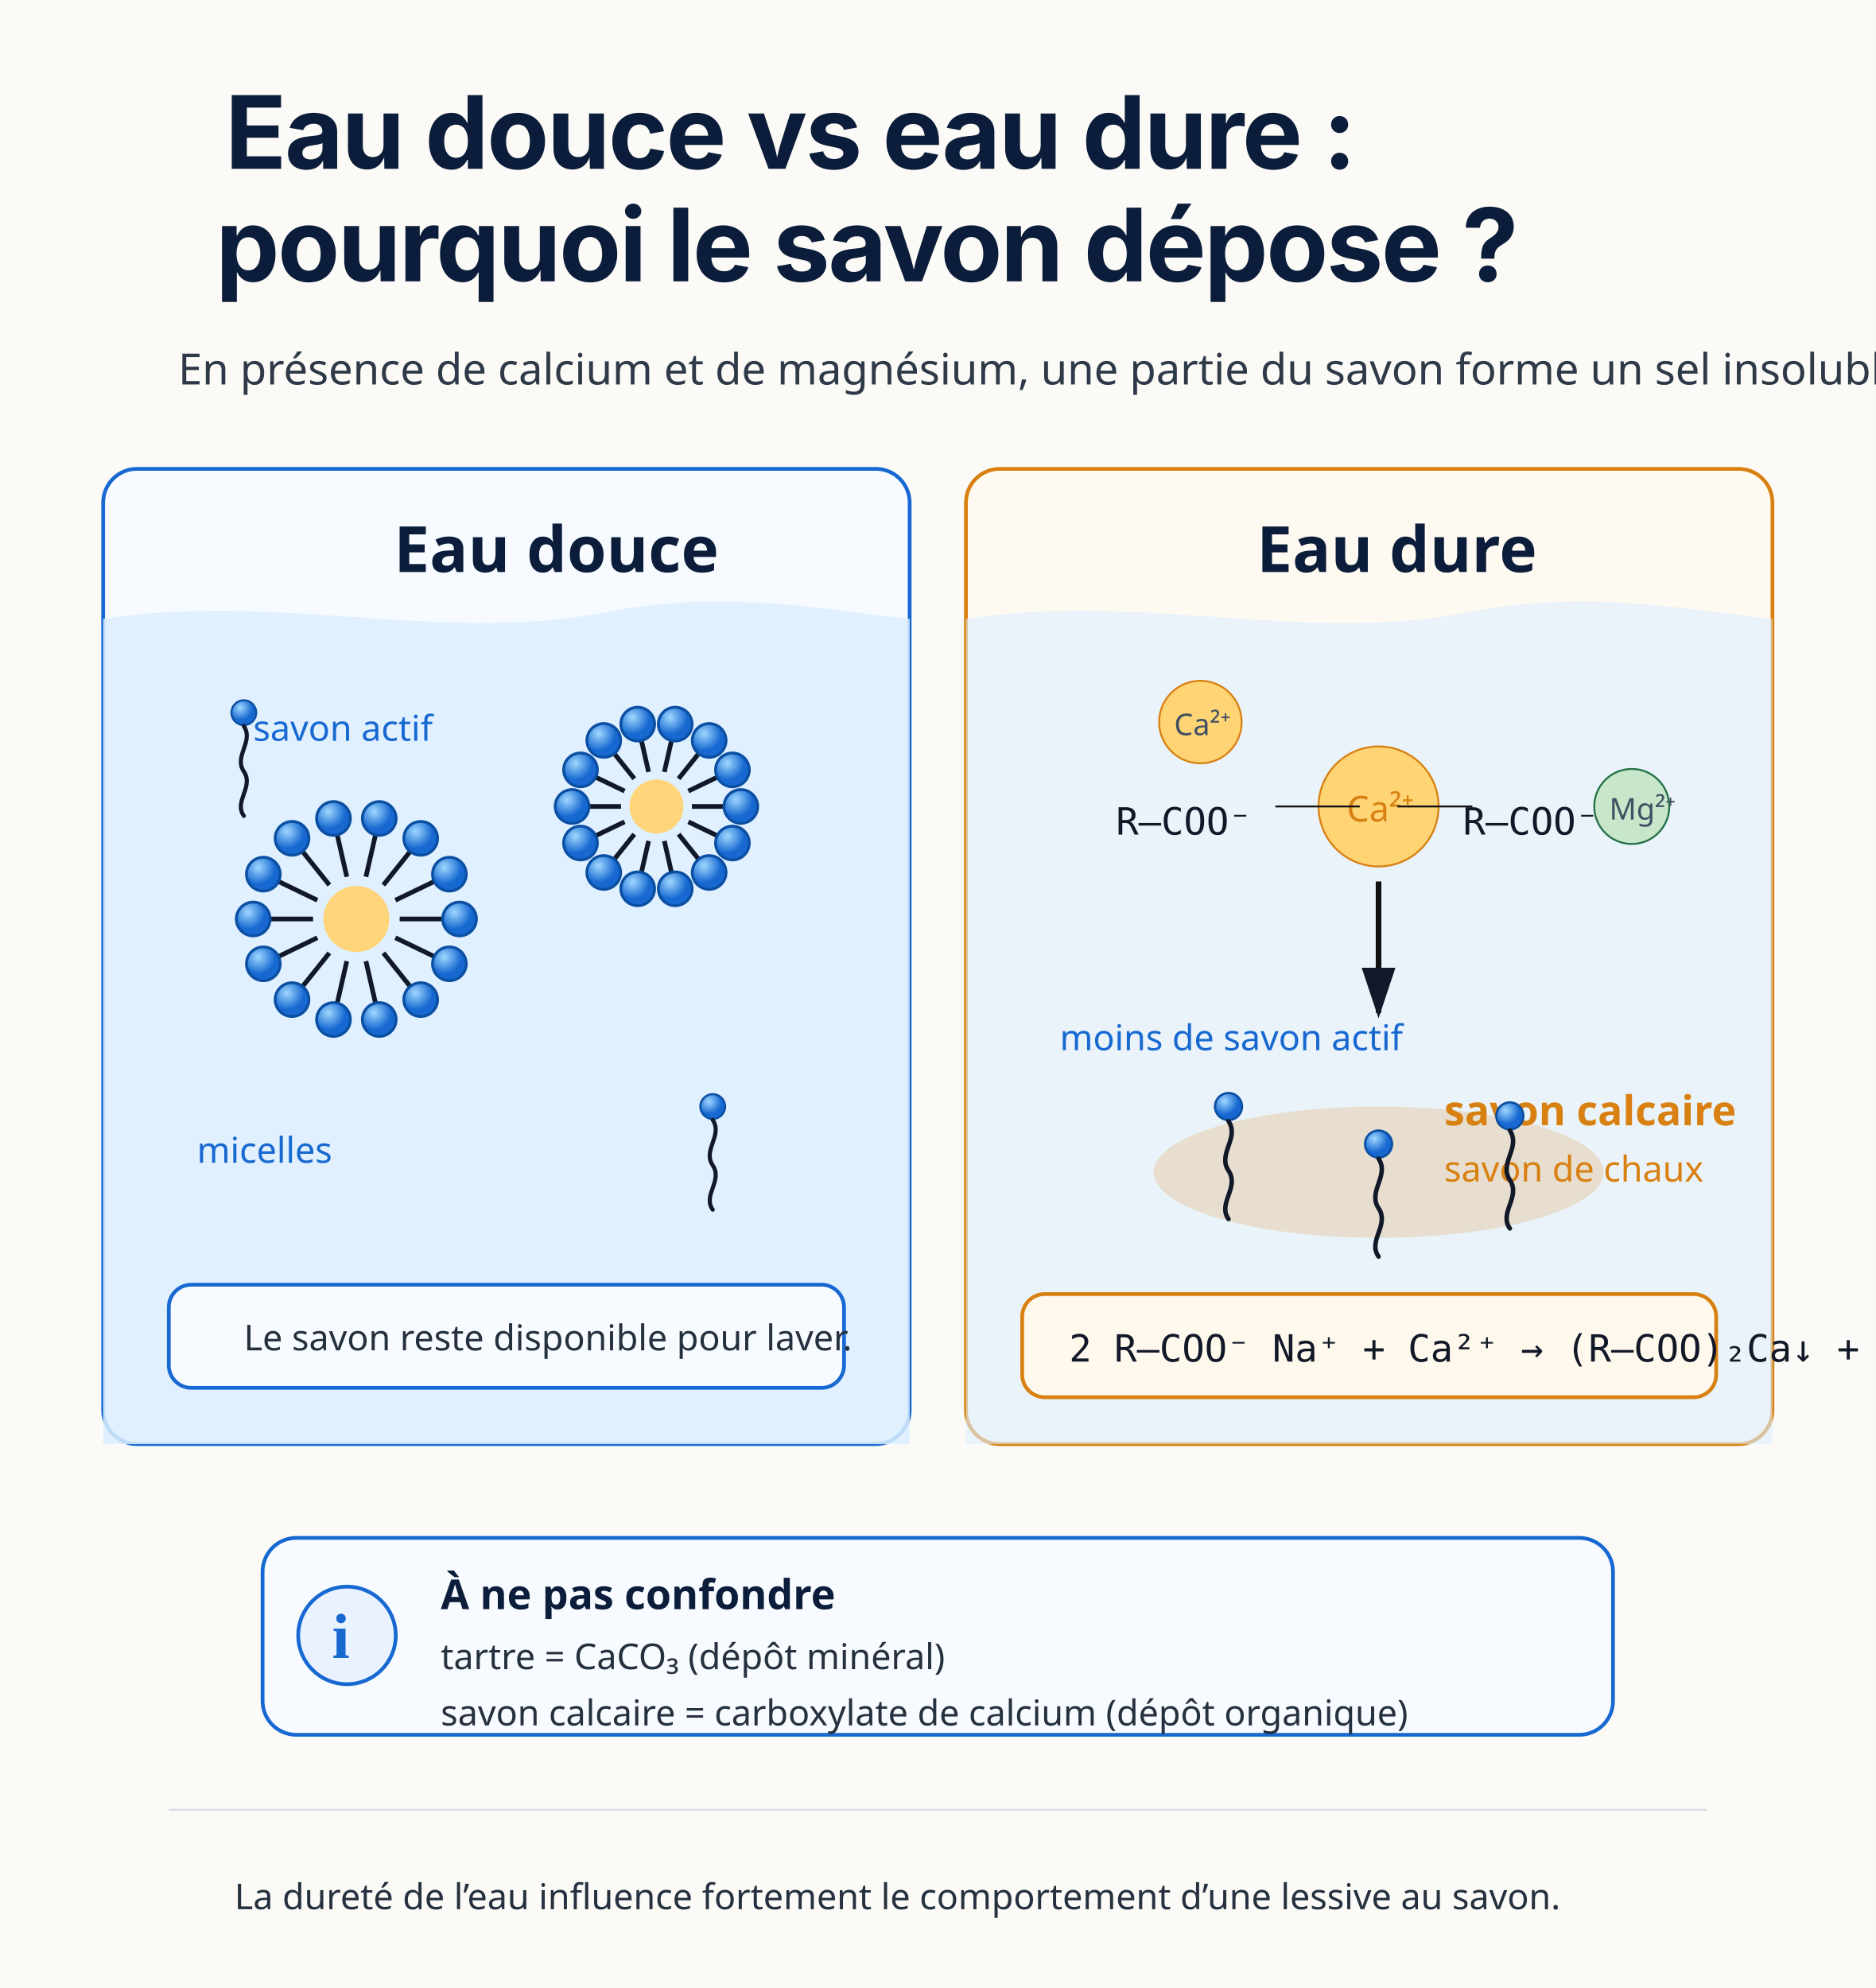
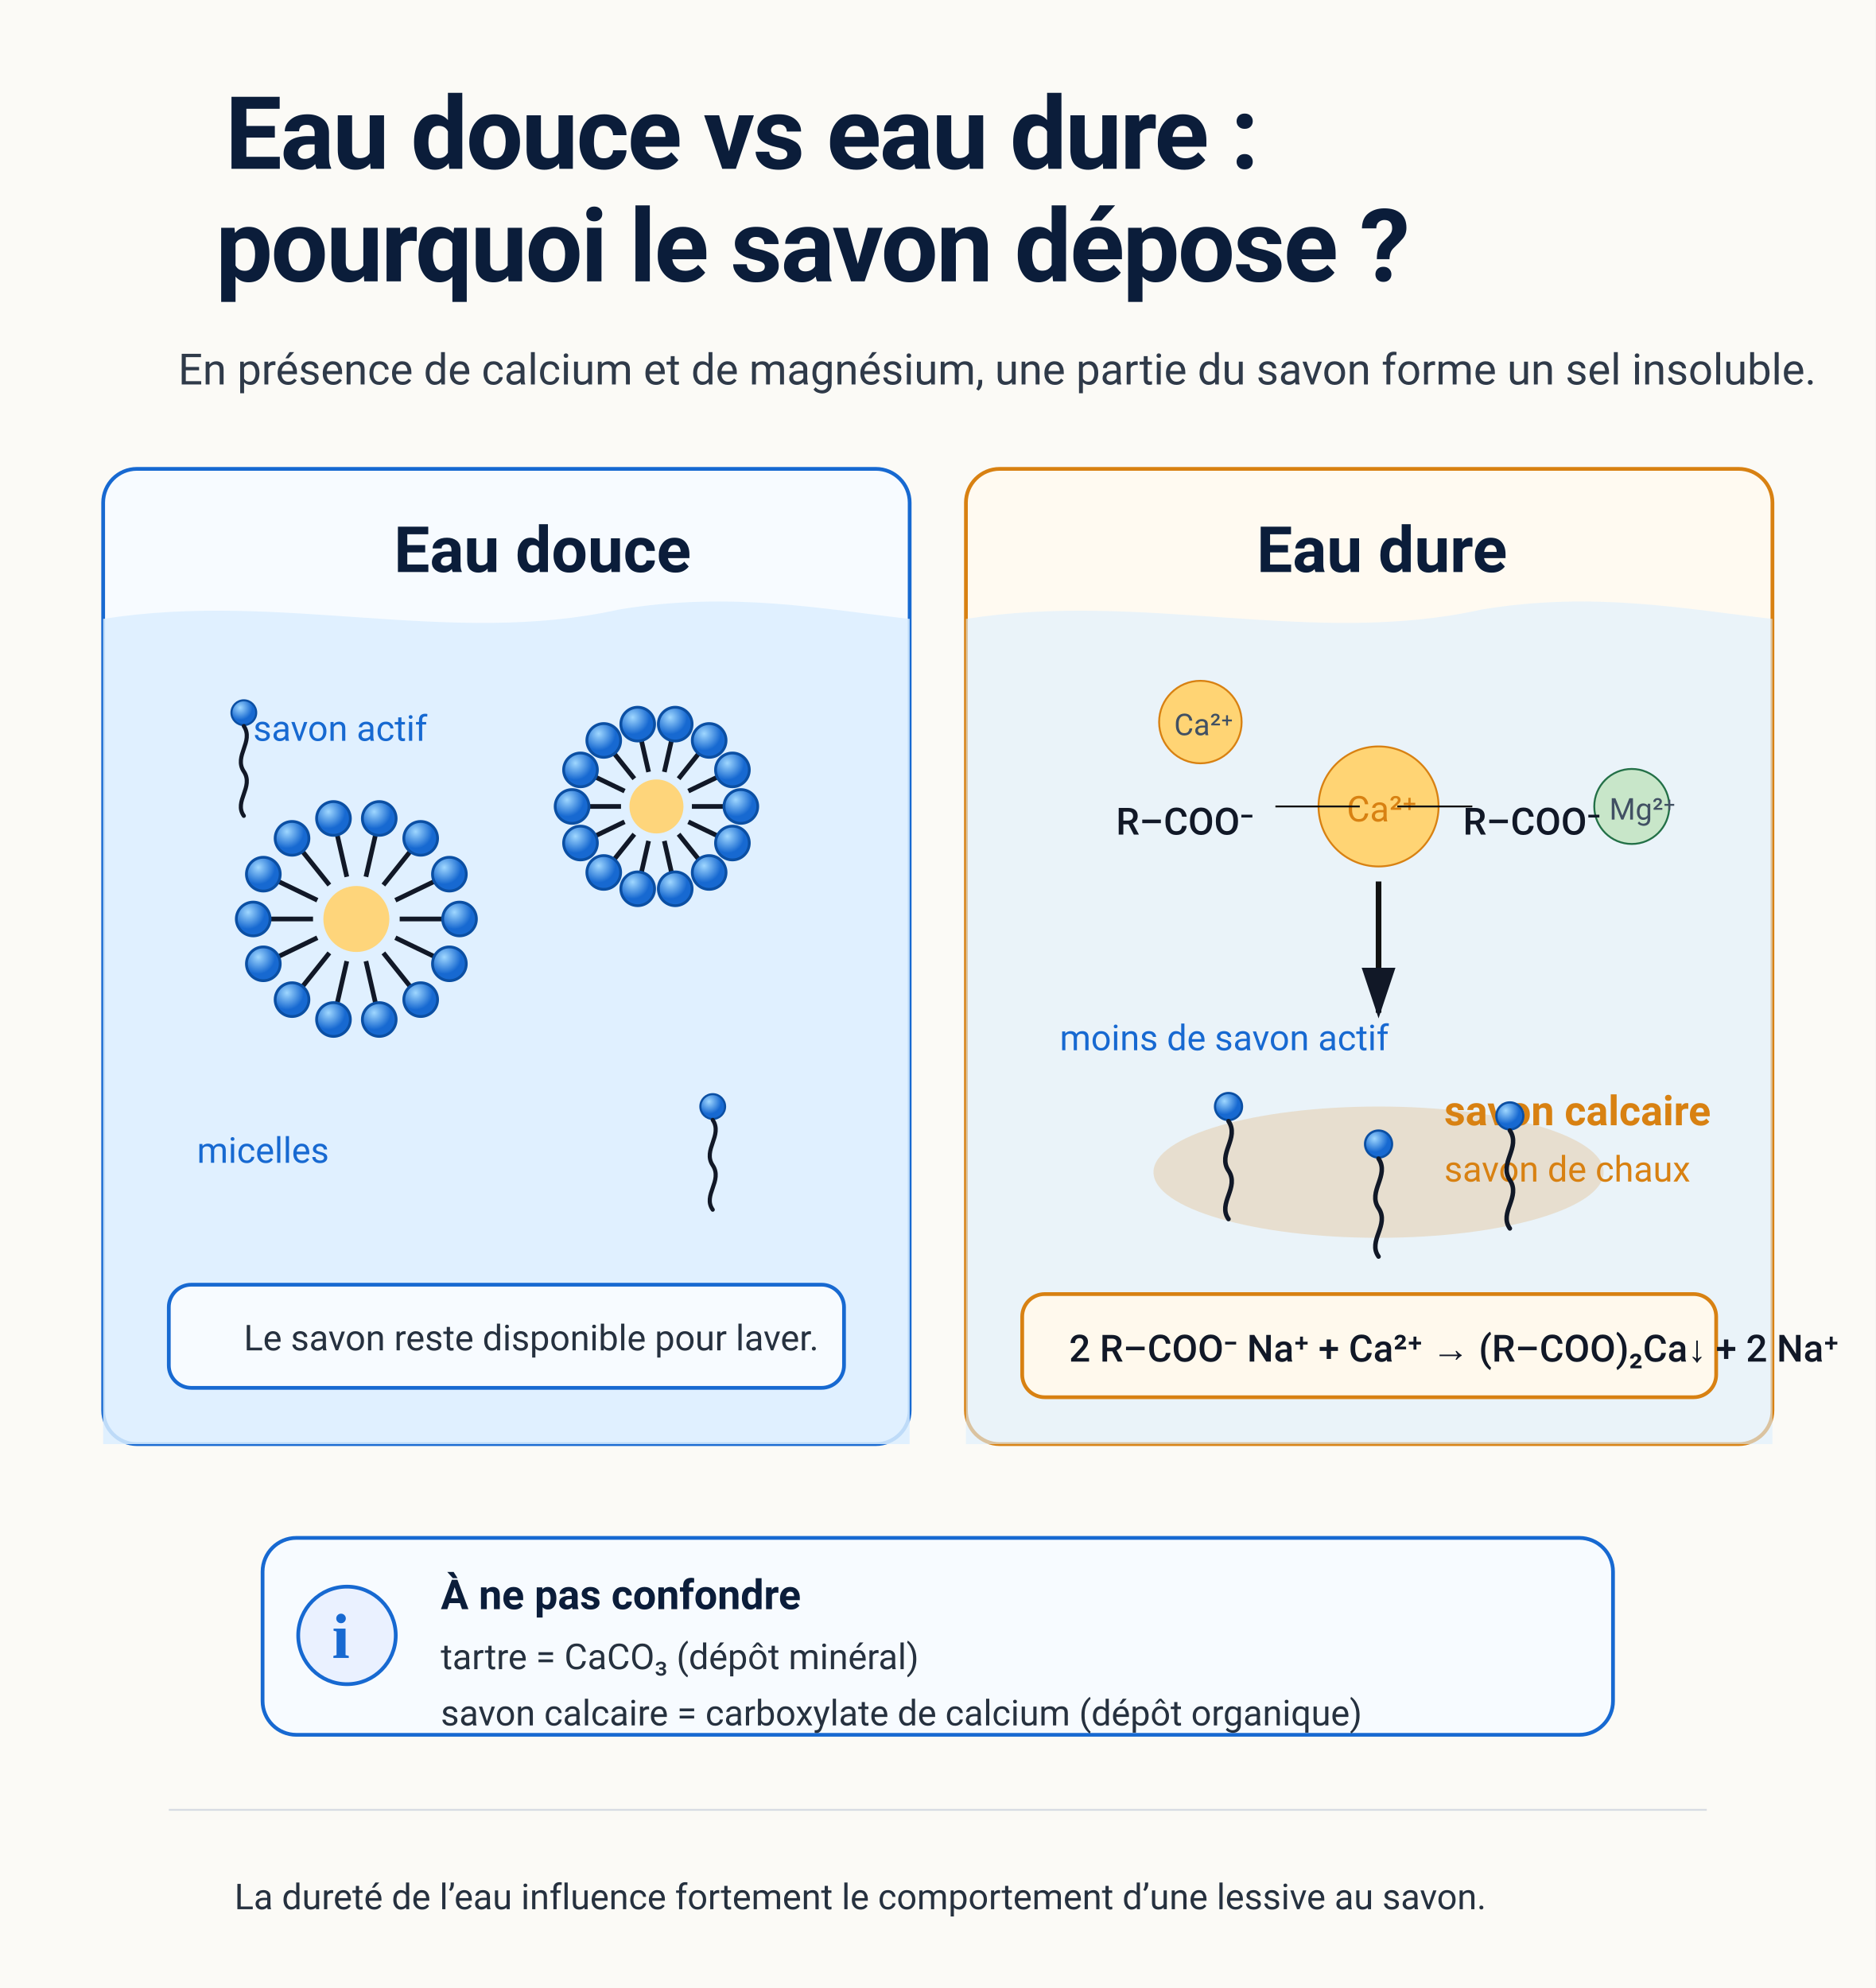
<svg xmlns="http://www.w3.org/2000/svg" width="1000" height="1060" viewBox="0 0 1000 1060" role="img" aria-labelledby="title desc">
  <defs>
    <style>
- .title{font:700 54px system-ui,-apple-system,BlinkMacSystemFont,'Segoe UI',sans-serif;fill:#0b1d3a;letter-spacing:-1px}.subtitle{font:400 23px system-ui,sans-serif;fill:#2f3a49}.h2{font:700 34px system-ui,sans-serif;fill:#0b1d3a}.label{font:600 22px system-ui,sans-serif;fill:#0b1d3a}.small{font:400 19px system-ui,sans-serif;fill:#26313f}.tiny{font:400 16px system-ui,sans-serif;fill:#415063}.blue{fill:#1769d1}.orange{fill:#d88112}.green{fill:#237047}.purple{fill:#6a3aa8}.ink{fill:#111827}.muted{fill:#4b5563}.line{stroke:#d7dce3;stroke-width:2}.box{fill:#fff;stroke:#d7dce3;stroke-width:2}.info{fill:#f7fbff;stroke:#1769d1;stroke-width:2}.warn{fill:#fff9ed;stroke:#d88112;stroke-width:2}.water{fill:#dcefff;stroke:#68aee8;stroke-width:2}.oil{fill:#ffe1a3;stroke:#e0a144;stroke-width:2}.surface{fill:#e8e5dd;stroke:#b7b3a8;stroke-width:1}.tail{fill:none;stroke:#111827;stroke-width:4;stroke-linecap:round}.dash{stroke-dasharray:8 8}.mono{font:500 20px ui-monospace,SFMono-Regular,Menlo,monospace;fill:#111827}
+ .title{font:700 54px Roboto,Arial,sans-serif;fill:#0b1d3a;letter-spacing:-1px}.subtitle{font:400 23px Roboto,Arial,sans-serif;fill:#2f3a49}.h2{font:700 34px Roboto,Arial,sans-serif;fill:#0b1d3a}.label{font:600 22px Roboto,Arial,sans-serif;fill:#0b1d3a}.small{font:400 19px Roboto,Arial,sans-serif;fill:#26313f}.tiny{font:400 16px Roboto,Arial,sans-serif;fill:#415063}.blue{fill:#1769d1}.orange{fill:#d88112}.green{fill:#237047}.purple{fill:#6a3aa8}.ink{fill:#111827}.muted{fill:#4b5563}.line{stroke:#d7dce3;stroke-width:2}.box{fill:#fff;stroke:#d7dce3;stroke-width:2}.info{fill:#f7fbff;stroke:#1769d1;stroke-width:2}.warn{fill:#fff9ed;stroke:#d88112;stroke-width:2}.water{fill:#dcefff;stroke:#68aee8;stroke-width:2}.oil{fill:#ffe1a3;stroke:#e0a144;stroke-width:2}.surface{fill:#e8e5dd;stroke:#b7b3a8;stroke-width:1}.tail{fill:none;stroke:#111827;stroke-width:4;stroke-linecap:round}.dash{stroke-dasharray:8 8}.mono{font:500 20px Roboto,Arial,sans-serif;fill:#111827}
</style>
    <radialGradient id="blueHead" cx="35%" cy="30%">
      <stop offset="0" stop-color="#9fd7ff" />
      <stop offset="1" stop-color="#1769d1" />
    </radialGradient>
    <radialGradient id="oilDrop" cx="35%" cy="30%">
      <stop offset="0" stop-color="#ffe19a" />
      <stop offset="1" stop-color="#d88112" />
    </radialGradient>
    <marker id="arrowBlue" markerWidth="10" markerHeight="10" refX="8" refY="3" orient="auto">
      <path d="M0,0 L0,6 L9,3 z" fill="#1769d1" />
    </marker>
    <marker id="arrowOrange" markerWidth="10" markerHeight="10" refX="8" refY="3" orient="auto">
      <path d="M0,0 L0,6 L9,3 z" fill="#d88112" />
    </marker>
    <marker id="arrowDark" markerWidth="10" markerHeight="10" refX="8" refY="3" orient="auto">
      <path d="M0,0 L0,6 L9,3 z" fill="#111827" />
    </marker>
  </defs>
  <rect width="100%" height="100%" fill="#fbfaf6" />
  <text x="120" y="90" class="title">Eau douce vs eau dure :</text>
  <text x="115" y="150" class="title">pourquoi le savon dépose ?</text>
  <text x="95" y="205" class="subtitle">En présence de calcium et de magnésium, une partie du savon forme un sel insoluble.</text>
  <rect x="55" y="250" width="430" height="520" rx="18" fill="#f7fbff" stroke="#1769d1" stroke-width="2" />
  <text x="210" y="305" class="h2" fill="#1769d1">Eau douce</text>
  <path d="M55 330 C150 315 240 345 330 325 C390 315 440 325 485 330 V770 H55Z" fill="#dcefff" opacity=".85" />
  <g>
    <circle cx="190" cy="490" r="17.6" fill="#ffd474" opacity=".95" />
    <line x1="213.1" y1="490.0" x2="245.0" y2="490.0" stroke="#111827" stroke-width="2.5" />
    <circle cx="245.0" cy="490.0" r="9" fill="url(#blueHead)" stroke="#0b4fa3" stroke-width="1.5" />
    <line x1="210.8" y1="500.0" x2="239.6" y2="513.9" stroke="#111827" stroke-width="2.5" />
    <circle cx="239.6" cy="513.9" r="9" fill="url(#blueHead)" stroke="#0b4fa3" stroke-width="1.5" />
    <line x1="204.4" y1="508.1" x2="224.3" y2="533.0" stroke="#111827" stroke-width="2.5" />
    <circle cx="224.3" cy="533.0" r="9" fill="url(#blueHead)" stroke="#0b4fa3" stroke-width="1.5" />
    <line x1="195.1" y1="512.5" x2="202.2" y2="543.6" stroke="#111827" stroke-width="2.5" />
    <circle cx="202.2" cy="543.6" r="9" fill="url(#blueHead)" stroke="#0b4fa3" stroke-width="1.5" />
    <line x1="184.9" y1="512.5" x2="177.8" y2="543.6" stroke="#111827" stroke-width="2.5" />
    <circle cx="177.8" cy="543.6" r="9" fill="url(#blueHead)" stroke="#0b4fa3" stroke-width="1.5" />
    <line x1="175.6" y1="508.1" x2="155.7" y2="533.0" stroke="#111827" stroke-width="2.5" />
    <circle cx="155.7" cy="533.0" r="9" fill="url(#blueHead)" stroke="#0b4fa3" stroke-width="1.5" />
    <line x1="169.2" y1="500.0" x2="140.4" y2="513.9" stroke="#111827" stroke-width="2.5" />
    <circle cx="140.4" cy="513.9" r="9" fill="url(#blueHead)" stroke="#0b4fa3" stroke-width="1.5" />
    <line x1="166.9" y1="490.0" x2="135.0" y2="490.0" stroke="#111827" stroke-width="2.5" />
    <circle cx="135.0" cy="490.0" r="9" fill="url(#blueHead)" stroke="#0b4fa3" stroke-width="1.5" />
    <line x1="169.2" y1="480.0" x2="140.4" y2="466.1" stroke="#111827" stroke-width="2.5" />
    <circle cx="140.4" cy="466.1" r="9" fill="url(#blueHead)" stroke="#0b4fa3" stroke-width="1.5" />
    <line x1="175.6" y1="471.9" x2="155.7" y2="447.0" stroke="#111827" stroke-width="2.5" />
    <circle cx="155.7" cy="447.0" r="9" fill="url(#blueHead)" stroke="#0b4fa3" stroke-width="1.5" />
    <line x1="184.9" y1="467.5" x2="177.8" y2="436.4" stroke="#111827" stroke-width="2.5" />
    <circle cx="177.8" cy="436.4" r="9" fill="url(#blueHead)" stroke="#0b4fa3" stroke-width="1.5" />
    <line x1="195.1" y1="467.5" x2="202.2" y2="436.4" stroke="#111827" stroke-width="2.5" />
    <circle cx="202.2" cy="436.4" r="9" fill="url(#blueHead)" stroke="#0b4fa3" stroke-width="1.5" />
    <line x1="204.4" y1="471.9" x2="224.3" y2="447.0" stroke="#111827" stroke-width="2.5" />
    <circle cx="224.3" cy="447.0" r="9" fill="url(#blueHead)" stroke="#0b4fa3" stroke-width="1.5" />
    <line x1="210.8" y1="480.0" x2="239.6" y2="466.1" stroke="#111827" stroke-width="2.5" />
    <circle cx="239.6" cy="466.1" r="9" fill="url(#blueHead)" stroke="#0b4fa3" stroke-width="1.5" />
  </g>
  <g>
    <circle cx="350" cy="430" r="14.4" fill="#ffd474" opacity=".95" />
    <line x1="368.9" y1="430.0" x2="395.0" y2="430.0" stroke="#111827" stroke-width="2.5" />
    <circle cx="395.0" cy="430.0" r="9" fill="url(#blueHead)" stroke="#0b4fa3" stroke-width="1.5" />
    <line x1="367.0" y1="438.2" x2="390.5" y2="449.5" stroke="#111827" stroke-width="2.5" />
    <circle cx="390.5" cy="449.5" r="9" fill="url(#blueHead)" stroke="#0b4fa3" stroke-width="1.5" />
    <line x1="361.8" y1="444.8" x2="378.1" y2="465.2" stroke="#111827" stroke-width="2.5" />
    <circle cx="378.1" cy="465.2" r="9" fill="url(#blueHead)" stroke="#0b4fa3" stroke-width="1.5" />
    <line x1="354.2" y1="448.4" x2="360.0" y2="473.9" stroke="#111827" stroke-width="2.5" />
    <circle cx="360.0" cy="473.9" r="9" fill="url(#blueHead)" stroke="#0b4fa3" stroke-width="1.5" />
    <line x1="345.8" y1="448.4" x2="340.0" y2="473.9" stroke="#111827" stroke-width="2.5" />
    <circle cx="340.0" cy="473.9" r="9" fill="url(#blueHead)" stroke="#0b4fa3" stroke-width="1.5" />
    <line x1="338.2" y1="444.8" x2="321.9" y2="465.2" stroke="#111827" stroke-width="2.5" />
    <circle cx="321.9" cy="465.2" r="9" fill="url(#blueHead)" stroke="#0b4fa3" stroke-width="1.5" />
    <line x1="333.0" y1="438.2" x2="309.5" y2="449.5" stroke="#111827" stroke-width="2.5" />
    <circle cx="309.5" cy="449.5" r="9" fill="url(#blueHead)" stroke="#0b4fa3" stroke-width="1.5" />
    <line x1="331.1" y1="430.0" x2="305.0" y2="430.0" stroke="#111827" stroke-width="2.5" />
    <circle cx="305.0" cy="430.0" r="9" fill="url(#blueHead)" stroke="#0b4fa3" stroke-width="1.5" />
    <line x1="333.0" y1="421.8" x2="309.5" y2="410.5" stroke="#111827" stroke-width="2.5" />
    <circle cx="309.5" cy="410.5" r="9" fill="url(#blueHead)" stroke="#0b4fa3" stroke-width="1.5" />
    <line x1="338.2" y1="415.2" x2="321.9" y2="394.8" stroke="#111827" stroke-width="2.5" />
    <circle cx="321.9" cy="394.8" r="9" fill="url(#blueHead)" stroke="#0b4fa3" stroke-width="1.5" />
    <line x1="345.8" y1="411.6" x2="340.0" y2="386.1" stroke="#111827" stroke-width="2.5" />
    <circle cx="340.0" cy="386.1" r="9" fill="url(#blueHead)" stroke="#0b4fa3" stroke-width="1.5" />
    <line x1="354.2" y1="411.6" x2="360.0" y2="386.1" stroke="#111827" stroke-width="2.5" />
    <circle cx="360.0" cy="386.1" r="9" fill="url(#blueHead)" stroke="#0b4fa3" stroke-width="1.5" />
    <line x1="361.8" y1="415.2" x2="378.1" y2="394.8" stroke="#111827" stroke-width="2.5" />
    <circle cx="378.1" cy="394.8" r="9" fill="url(#blueHead)" stroke="#0b4fa3" stroke-width="1.5" />
    <line x1="367.0" y1="421.8" x2="390.5" y2="410.5" stroke="#111827" stroke-width="2.5" />
    <circle cx="390.5" cy="410.5" r="9" fill="url(#blueHead)" stroke="#0b4fa3" stroke-width="1.5" />
  </g>
  <g transform="translate(130 380) scale(0.55)">
    <circle cx="0" cy="0" r="12" fill="url(#blueHead)" stroke="#0b4fa3" stroke-width="2" />
    <path d="M0 13 C10 28 -10 42 0 57 C10 72 -10 86 0 100" class="tail" stroke-width="3" />
  </g>
  <g transform="translate(380 590) scale(0.55)">
    <circle cx="0" cy="0" r="12" fill="url(#blueHead)" stroke="#0b4fa3" stroke-width="2" />
    <path d="M0 13 C10 28 -10 42 0 57 C10 72 -10 86 0 100" class="tail" stroke-width="3" />
  </g>
  <text x="135" y="395" class="small blue">savon actif</text>
  <text x="105" y="620" class="small blue">micelles</text>
  <rect x="90" y="685" width="360" height="55" rx="12" class="info" />
  <text x="130" y="720" class="small">Le savon reste disponible pour laver.</text>
  <rect x="515" y="250" width="430" height="520" rx="18" fill="#fffaf1" stroke="#d88112" stroke-width="2" />
  <text x="670" y="305" class="h2" fill="#d88112">Eau dure</text>
  <path d="M515 330 C610 315 700 345 790 325 C850 315 900 325 945 330 V770 H515Z" fill="#dcefff" opacity=".6" />
  <circle cx="640" cy="385" r="22" fill="#ffd474" stroke="#d88112" />
  <text x="626" y="392" class="tiny">Ca²⁺</text>
  <circle cx="870" cy="430" r="20" fill="#c8e6c9" stroke="#237047" />
  <text x="858" y="437" class="tiny">Mg²⁺</text>
  <circle cx="735" cy="430" r="32" fill="#ffd474" stroke="#d88112" />
  <text x="718" y="438" class="small orange">Ca²⁺</text>
  <text x="595" y="445" class="mono">R–COO⁻</text>
  <text x="780" y="445" class="mono">R–COO⁻</text>
  <line x1="725" y1="430" x2="680" y2="430" stroke="#111" />
  <line x1="745" y1="430" x2="785" y2="430" stroke="#111" />
  <path d="M735 470 v70" stroke="#111" stroke-width="3" marker-end="url(#arrowDark)" />
  <ellipse cx="735" cy="625" rx="120" ry="35" fill="#d88112" opacity=".18" />
  <text x="770" y="600" class="label orange">savon calcaire</text>
  <text x="770" y="630" class="small orange">savon de chaux</text>
  <text x="565" y="560" class="small blue">moins de savon actif</text>
  <g transform="translate(655 590) scale(0.6)">
    <circle cx="0" cy="0" r="12" fill="url(#blueHead)" stroke="#0b4fa3" stroke-width="2" />
    <path d="M0 13 C10 28 -10 42 0 57 C10 72 -10 86 0 100" class="tail" stroke-width="3" />
  </g>
  <g transform="translate(735 610) scale(0.6)">
    <circle cx="0" cy="0" r="12" fill="url(#blueHead)" stroke="#0b4fa3" stroke-width="2" />
    <path d="M0 13 C10 28 -10 42 0 57 C10 72 -10 86 0 100" class="tail" stroke-width="3" />
  </g>
  <g transform="translate(805 595) scale(0.6)">
    <circle cx="0" cy="0" r="12" fill="url(#blueHead)" stroke="#0b4fa3" stroke-width="2" />
    <path d="M0 13 C10 28 -10 42 0 57 C10 72 -10 86 0 100" class="tail" stroke-width="3" />
  </g>
  <rect x="545" y="690" width="370" height="55" rx="12" class="warn" />
  <text x="570" y="726" class="mono">2 R–COO⁻ Na⁺ + Ca²⁺ → (R–COO)₂Ca↓ + 2 Na⁺</text>
  <rect x="140" y="820" width="720" height="105" rx="18" class="info" />
  <circle cx="185" cy="872" r="26" fill="#eaf1ff" stroke="#1769d1" stroke-width="2" />
  <text x="177" y="884" font-size="34" font-weight="700" fill="#1769d1">i</text>
  <text x="235" y="858" class="label">À ne pas confondre</text>
  <text x="235" y="890" class="small">tartre = CaCO₃ (dépôt minéral)</text>
  <text x="235" y="920" class="small">savon calcaire = carboxylate de calcium (dépôt organique)</text>
  <line x1="90" y1="965" x2="910" y2="965" stroke="#d7dce3" />
  <text x="125" y="1018" class="small">La dureté de l’eau influence fortement le comportement d’une lessive au savon.</text>
</svg>
